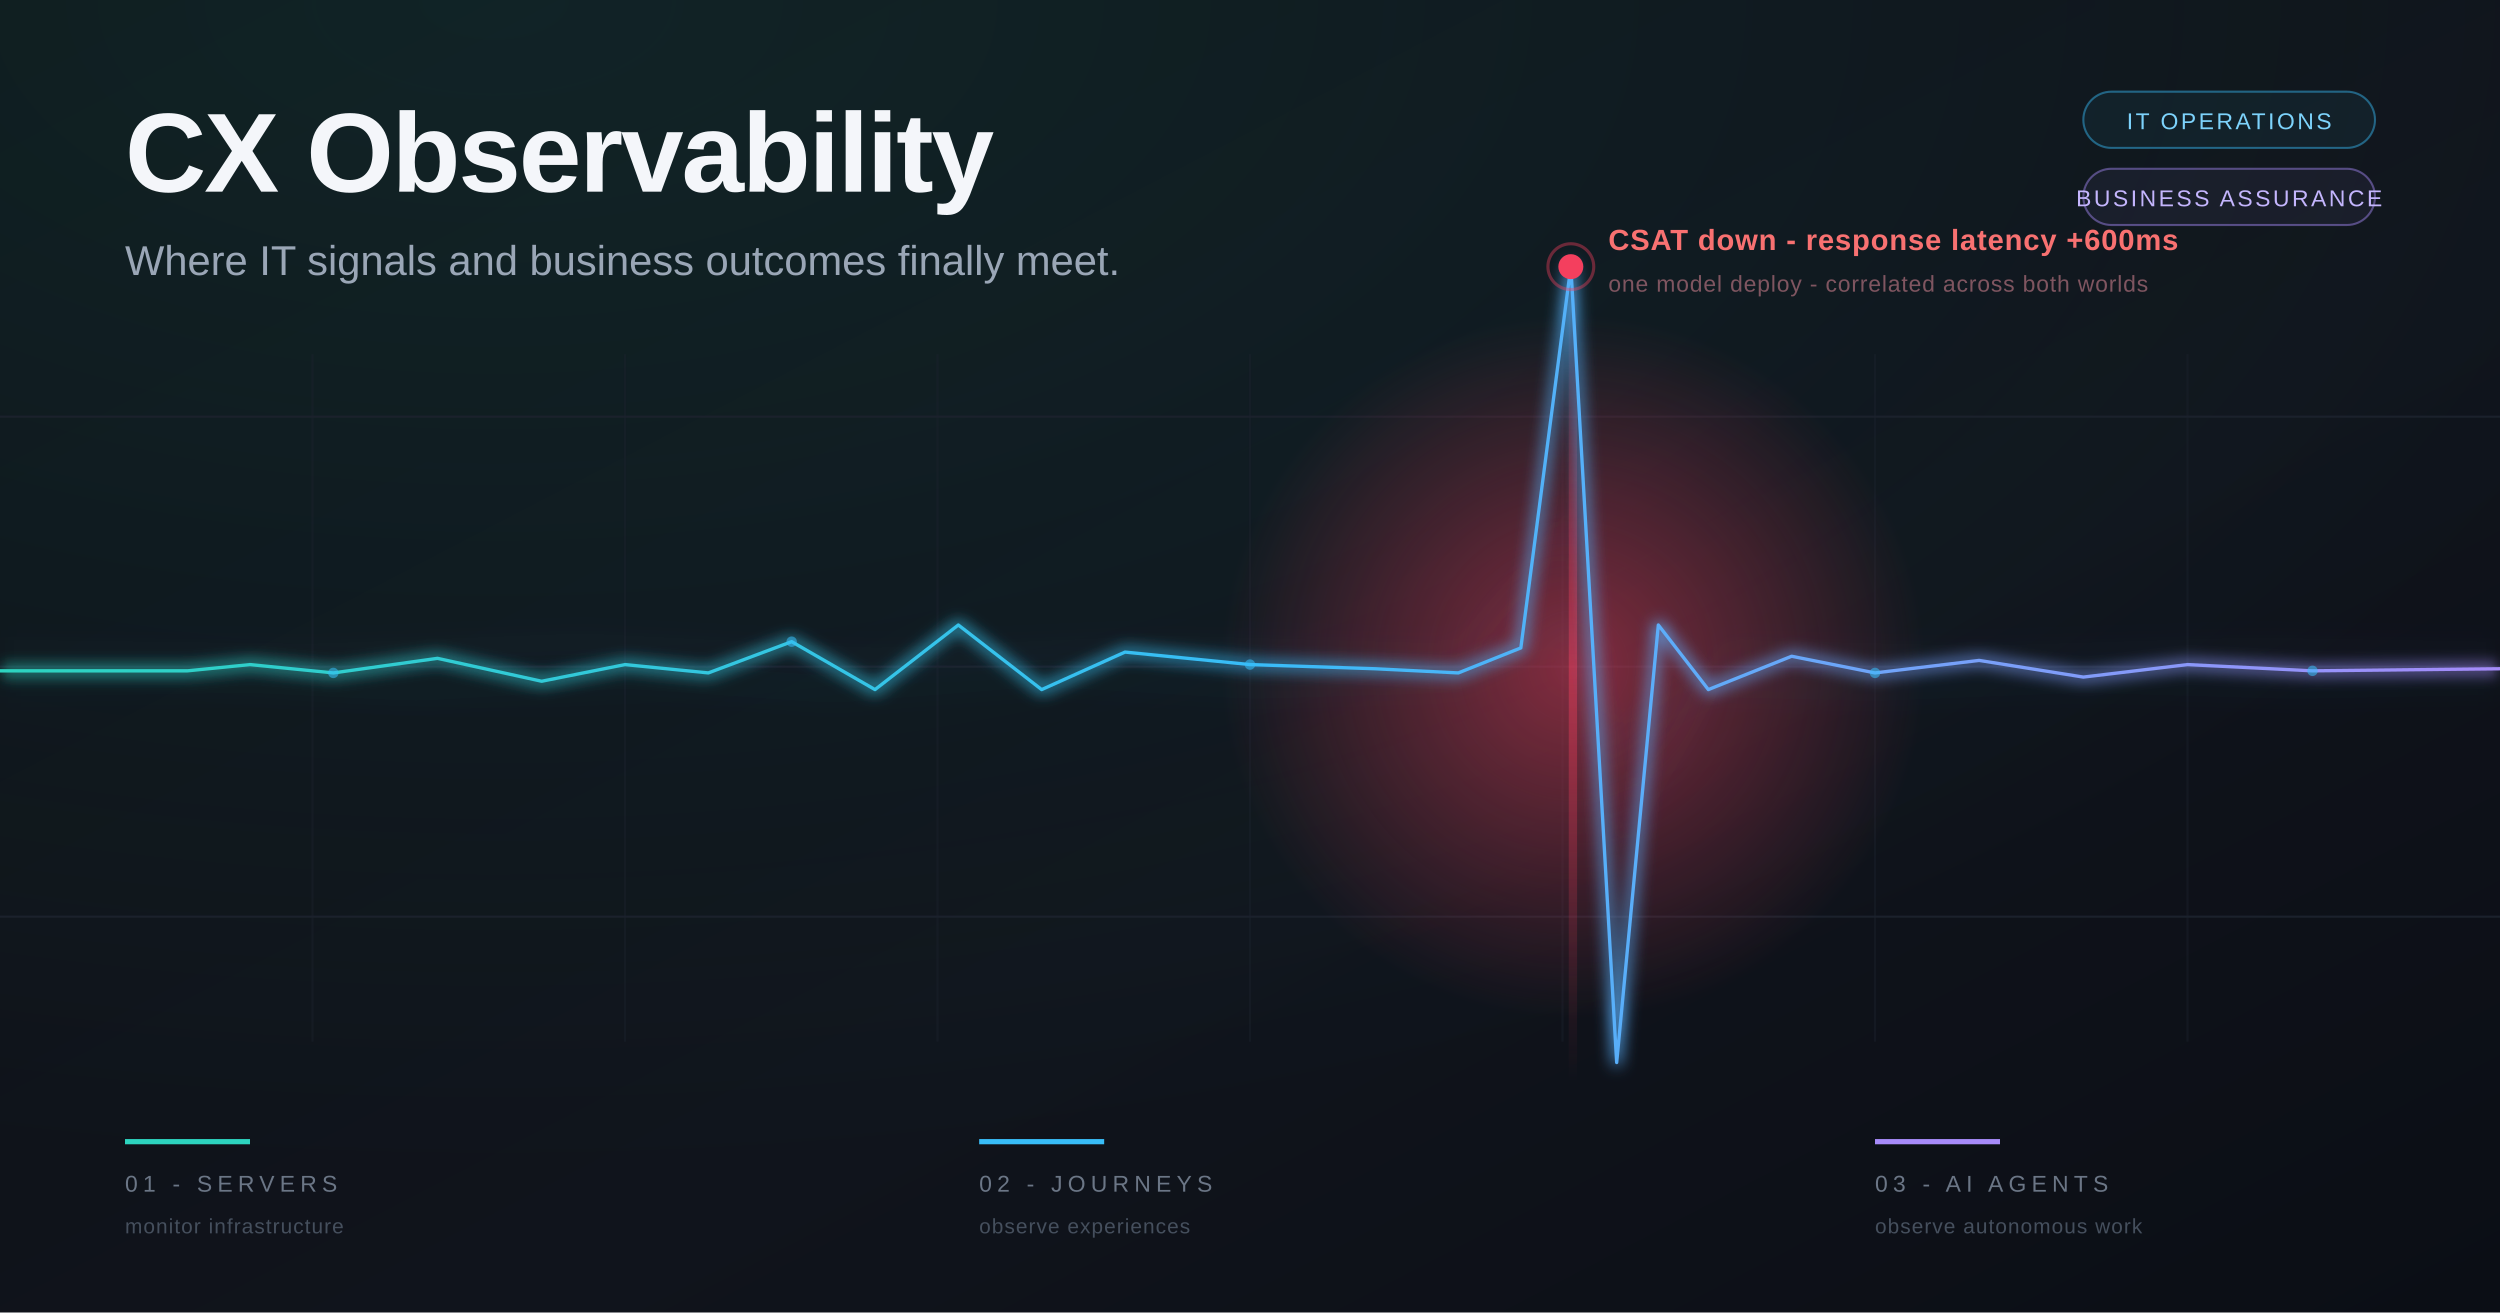
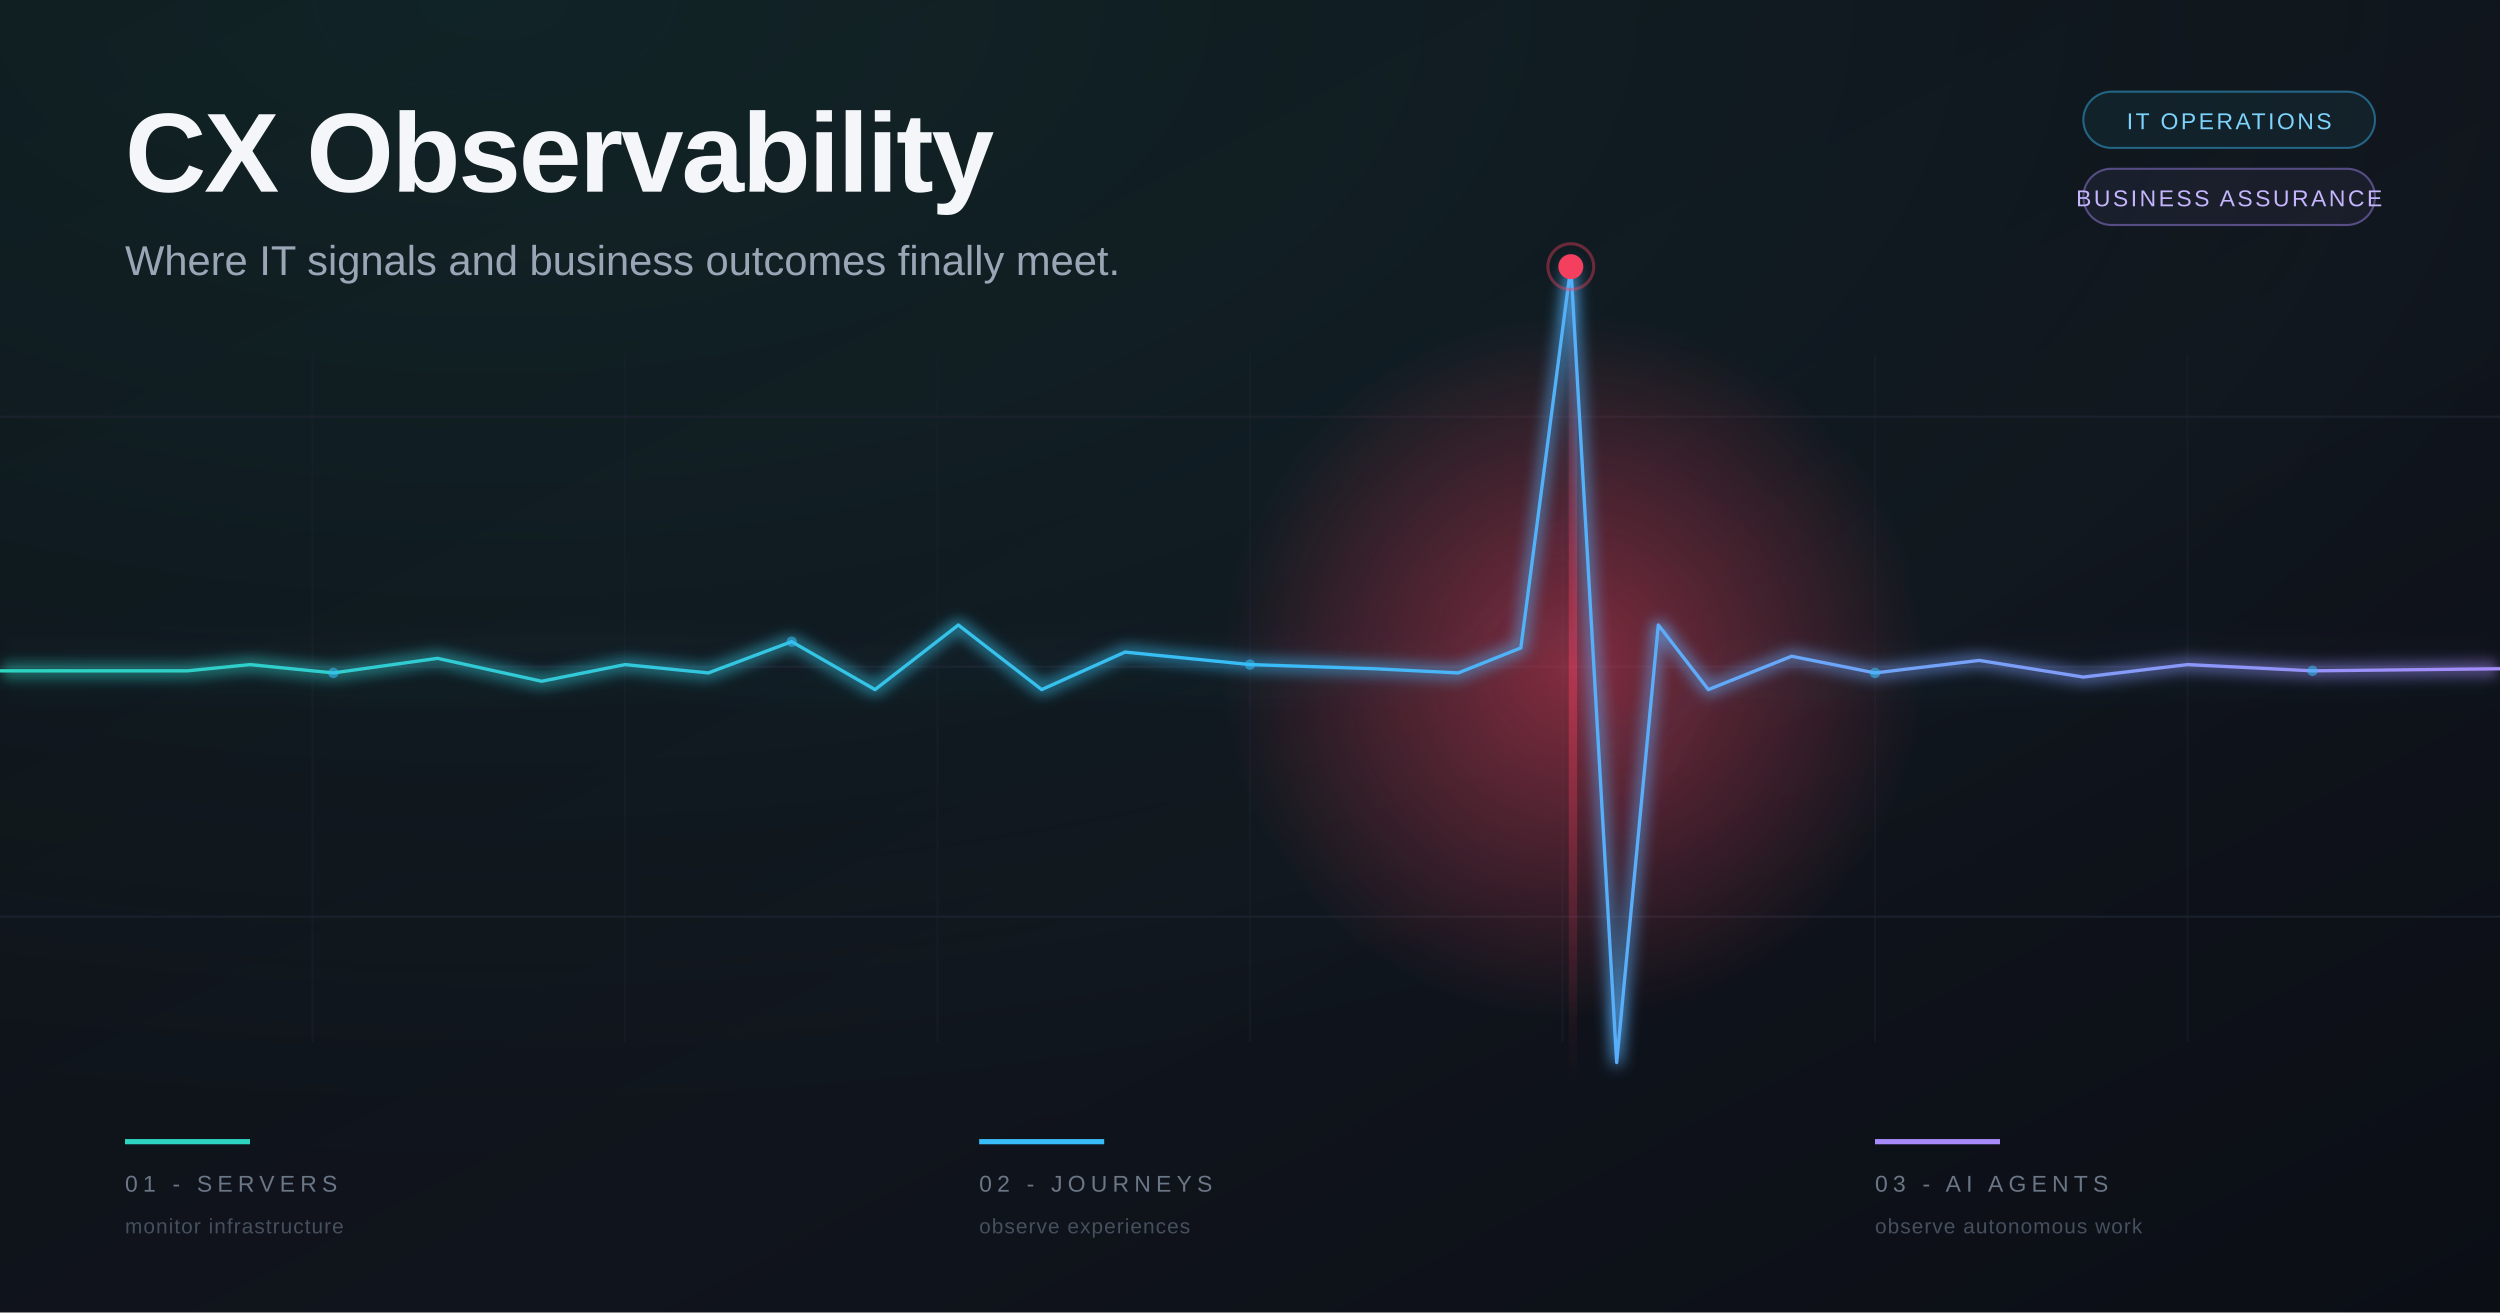
<svg xmlns="http://www.w3.org/2000/svg" width="1200" height="630" viewBox="0 0 1200 630" font-family="'Helvetica Neue', Arial, sans-serif">
  <defs>
    <linearGradient id="bg" x1="0" y1="0" x2="1" y2="1">
      <stop offset="0" stop-color="#0d0f14" />
      <stop offset="0.6" stop-color="#10141c" />
      <stop offset="1" stop-color="#0b0e15" />
    </linearGradient>
    <linearGradient id="signal" x1="0" y1="0" x2="1" y2="0">
      <stop offset="0" stop-color="#2dd4bf" />
      <stop offset="0.5" stop-color="#38bdf8" />
      <stop offset="1" stop-color="#a78bfa" />
    </linearGradient>
    <linearGradient id="vfade" x1="0" y1="0" x2="0" y2="1">
      <stop offset="0" stop-color="#f43f5e" stop-opacity="0" />
      <stop offset="0.5" stop-color="#f43f5e" stop-opacity="0.45" />
      <stop offset="1" stop-color="#f43f5e" stop-opacity="0" />
    </linearGradient>
    <radialGradient id="spikeGlow" cx="0.5" cy="0.5" r="0.5">
      <stop offset="0" stop-color="#f43f5e" stop-opacity="0.5" />
      <stop offset="1" stop-color="#f43f5e" stop-opacity="0" />
    </radialGradient>
    <radialGradient id="topGlow" cx="0.2" cy="0" r="0.9">
      <stop offset="0" stop-color="#2dd4bf" stop-opacity="0.10" />
      <stop offset="1" stop-color="#2dd4bf" stop-opacity="0" />
    </radialGradient>
    <filter id="soft" x="-20%" y="-60%" width="140%" height="220%">
      <feGaussianBlur stdDeviation="3.5" />
    </filter>
    <filter id="softer" x="-20%" y="-80%" width="140%" height="260%">
      <feGaussianBlur stdDeviation="7" />
    </filter>
  </defs>
  <rect width="1200" height="630" fill="url(#bg)" />
  <rect width="1200" height="630" fill="url(#topGlow)" />
  <g stroke="#1b212c" stroke-width="1">
    <line x1="0" y1="200" x2="1200" y2="200" />
    <line x1="0" y1="320" x2="1200" y2="320" />
    <line x1="0" y1="440" x2="1200" y2="440" />
    <g opacity="0.45">
      <line x1="150" y1="170" x2="150" y2="500" />
      <line x1="300" y1="170" x2="300" y2="500" />
      <line x1="450" y1="170" x2="450" y2="500" />
      <line x1="600" y1="170" x2="600" y2="500" />
      <line x1="750" y1="170" x2="750" y2="500" />
      <line x1="900" y1="170" x2="900" y2="500" />
      <line x1="1050" y1="170" x2="1050" y2="500" />
    </g>
  </g>
  <rect x="753" y="120" width="4" height="400" fill="url(#vfade)" />
  <circle cx="755" cy="320" r="170" fill="url(#spikeGlow)" />
  <path d="M0,328 L120,326 L200,330 L300,324 L400,331 L500,323 L600,329 L700,326 L755,300 L770,360 L820,328 L900,330 L1000,326 L1100,329 L1200,327" fill="none" stroke="#38bdf8" stroke-width="1.5" stroke-opacity="0.18" filter="url(#softer)" />
  <path d="M0,312 L150,314 L280,309 L420,316 L560,310 L700,314 L755,250 L780,400 L830,312 L950,315 L1080,311 L1200,313" fill="none" stroke="#a78bfa" stroke-width="1.5" stroke-opacity="0.15" filter="url(#softer)" />
  <path d="M0,322 L90,322 L120,319 L160,323 L210,316 L260,327 L300,319 L340,323 L380,308 L420,331 L460,300 L500,331 L540,313 L600,319 L660,321 L700,323 L730,311 L754,128 L776,510 L796,300 L820,331 L860,315 L900,323 L950,317 L1000,325 L1050,319 L1110,322 L1200,321" fill="none" stroke="url(#signal)" stroke-width="3.5" stroke-linejoin="round" filter="url(#soft)" />
  <path d="M0,322 L90,322 L120,319 L160,323 L210,316 L260,327 L300,319 L340,323 L380,308 L420,331 L460,300 L500,331 L540,313 L600,319 L660,321 L700,323 L730,311 L754,128 L776,510 L796,300 L820,331 L860,315 L900,323 L950,317 L1000,325 L1050,319 L1110,322 L1200,321" fill="none" stroke="url(#signal)" stroke-width="1.6" stroke-linejoin="round" />
  <g fill="#38bdf8" fill-opacity="0.55">
    <circle cx="160" cy="323" r="2.5" />
    <circle cx="380" cy="308" r="2.5" />
    <circle cx="600" cy="319" r="2.5" />
    <circle cx="900" cy="323" r="2.5" />
    <circle cx="1110" cy="322" r="2.5" />
  </g>
  <circle cx="754" cy="128" r="6" fill="#f43f5e" />
  <circle cx="754" cy="128" r="11" fill="none" stroke="#f43f5e" stroke-opacity="0.4" stroke-width="1.5" />
-   <text x="772" y="120" fill="#f87171" font-size="14" font-weight="600" letter-spacing="0.4">CSAT down - response latency +600ms</text>
-   <text x="772" y="140" fill="#7f5560" font-size="11" letter-spacing="0.4">one model deploy - correlated across both worlds</text>
  <text x="60" y="92" fill="#f4f6fa" font-size="54" font-weight="700" letter-spacing="-1">CX Observability</text>
  <text x="60" y="132" fill="#9aa6b6" font-size="20" font-weight="400">Where IT signals and business outcomes finally meet.</text>
  <g font-size="11" letter-spacing="1.2">
    <rect x="1000" y="44" width="140" height="27" rx="13.5" fill="#38bdf8" fill-opacity="0.06" stroke="#38bdf8" stroke-opacity="0.45" />
    <text x="1070" y="62" fill="#7dd3fc" text-anchor="middle">IT OPERATIONS</text>
    <rect x="1000" y="81" width="140" height="27" rx="13.5" fill="#a78bfa" fill-opacity="0.06" stroke="#a78bfa" stroke-opacity="0.45" />
    <text x="1070" y="99" fill="#c4b5fd" text-anchor="middle">BUSINESS ASSURANCE</text>
  </g>
  <g font-size="11" letter-spacing="2.5" fill="#6b7686">
    <line x1="60" y1="548" x2="120" y2="548" stroke="#2dd4bf" stroke-width="2.5" />
    <text x="60" y="572">01 - SERVERS</text>
    <text x="60" y="592" fill="#454f5d" font-size="10" letter-spacing="0.5">monitor infrastructure</text>
    <line x1="470" y1="548" x2="530" y2="548" stroke="#38bdf8" stroke-width="2.5" />
    <text x="470" y="572">02 - JOURNEYS</text>
    <text x="470" y="592" fill="#454f5d" font-size="10" letter-spacing="0.5">observe experiences</text>
    <line x1="900" y1="548" x2="960" y2="548" stroke="#a78bfa" stroke-width="2.5" />
    <text x="900" y="572">03 - AI AGENTS</text>
    <text x="900" y="592" fill="#454f5d" font-size="10" letter-spacing="0.5">observe autonomous work</text>
  </g>
</svg>
